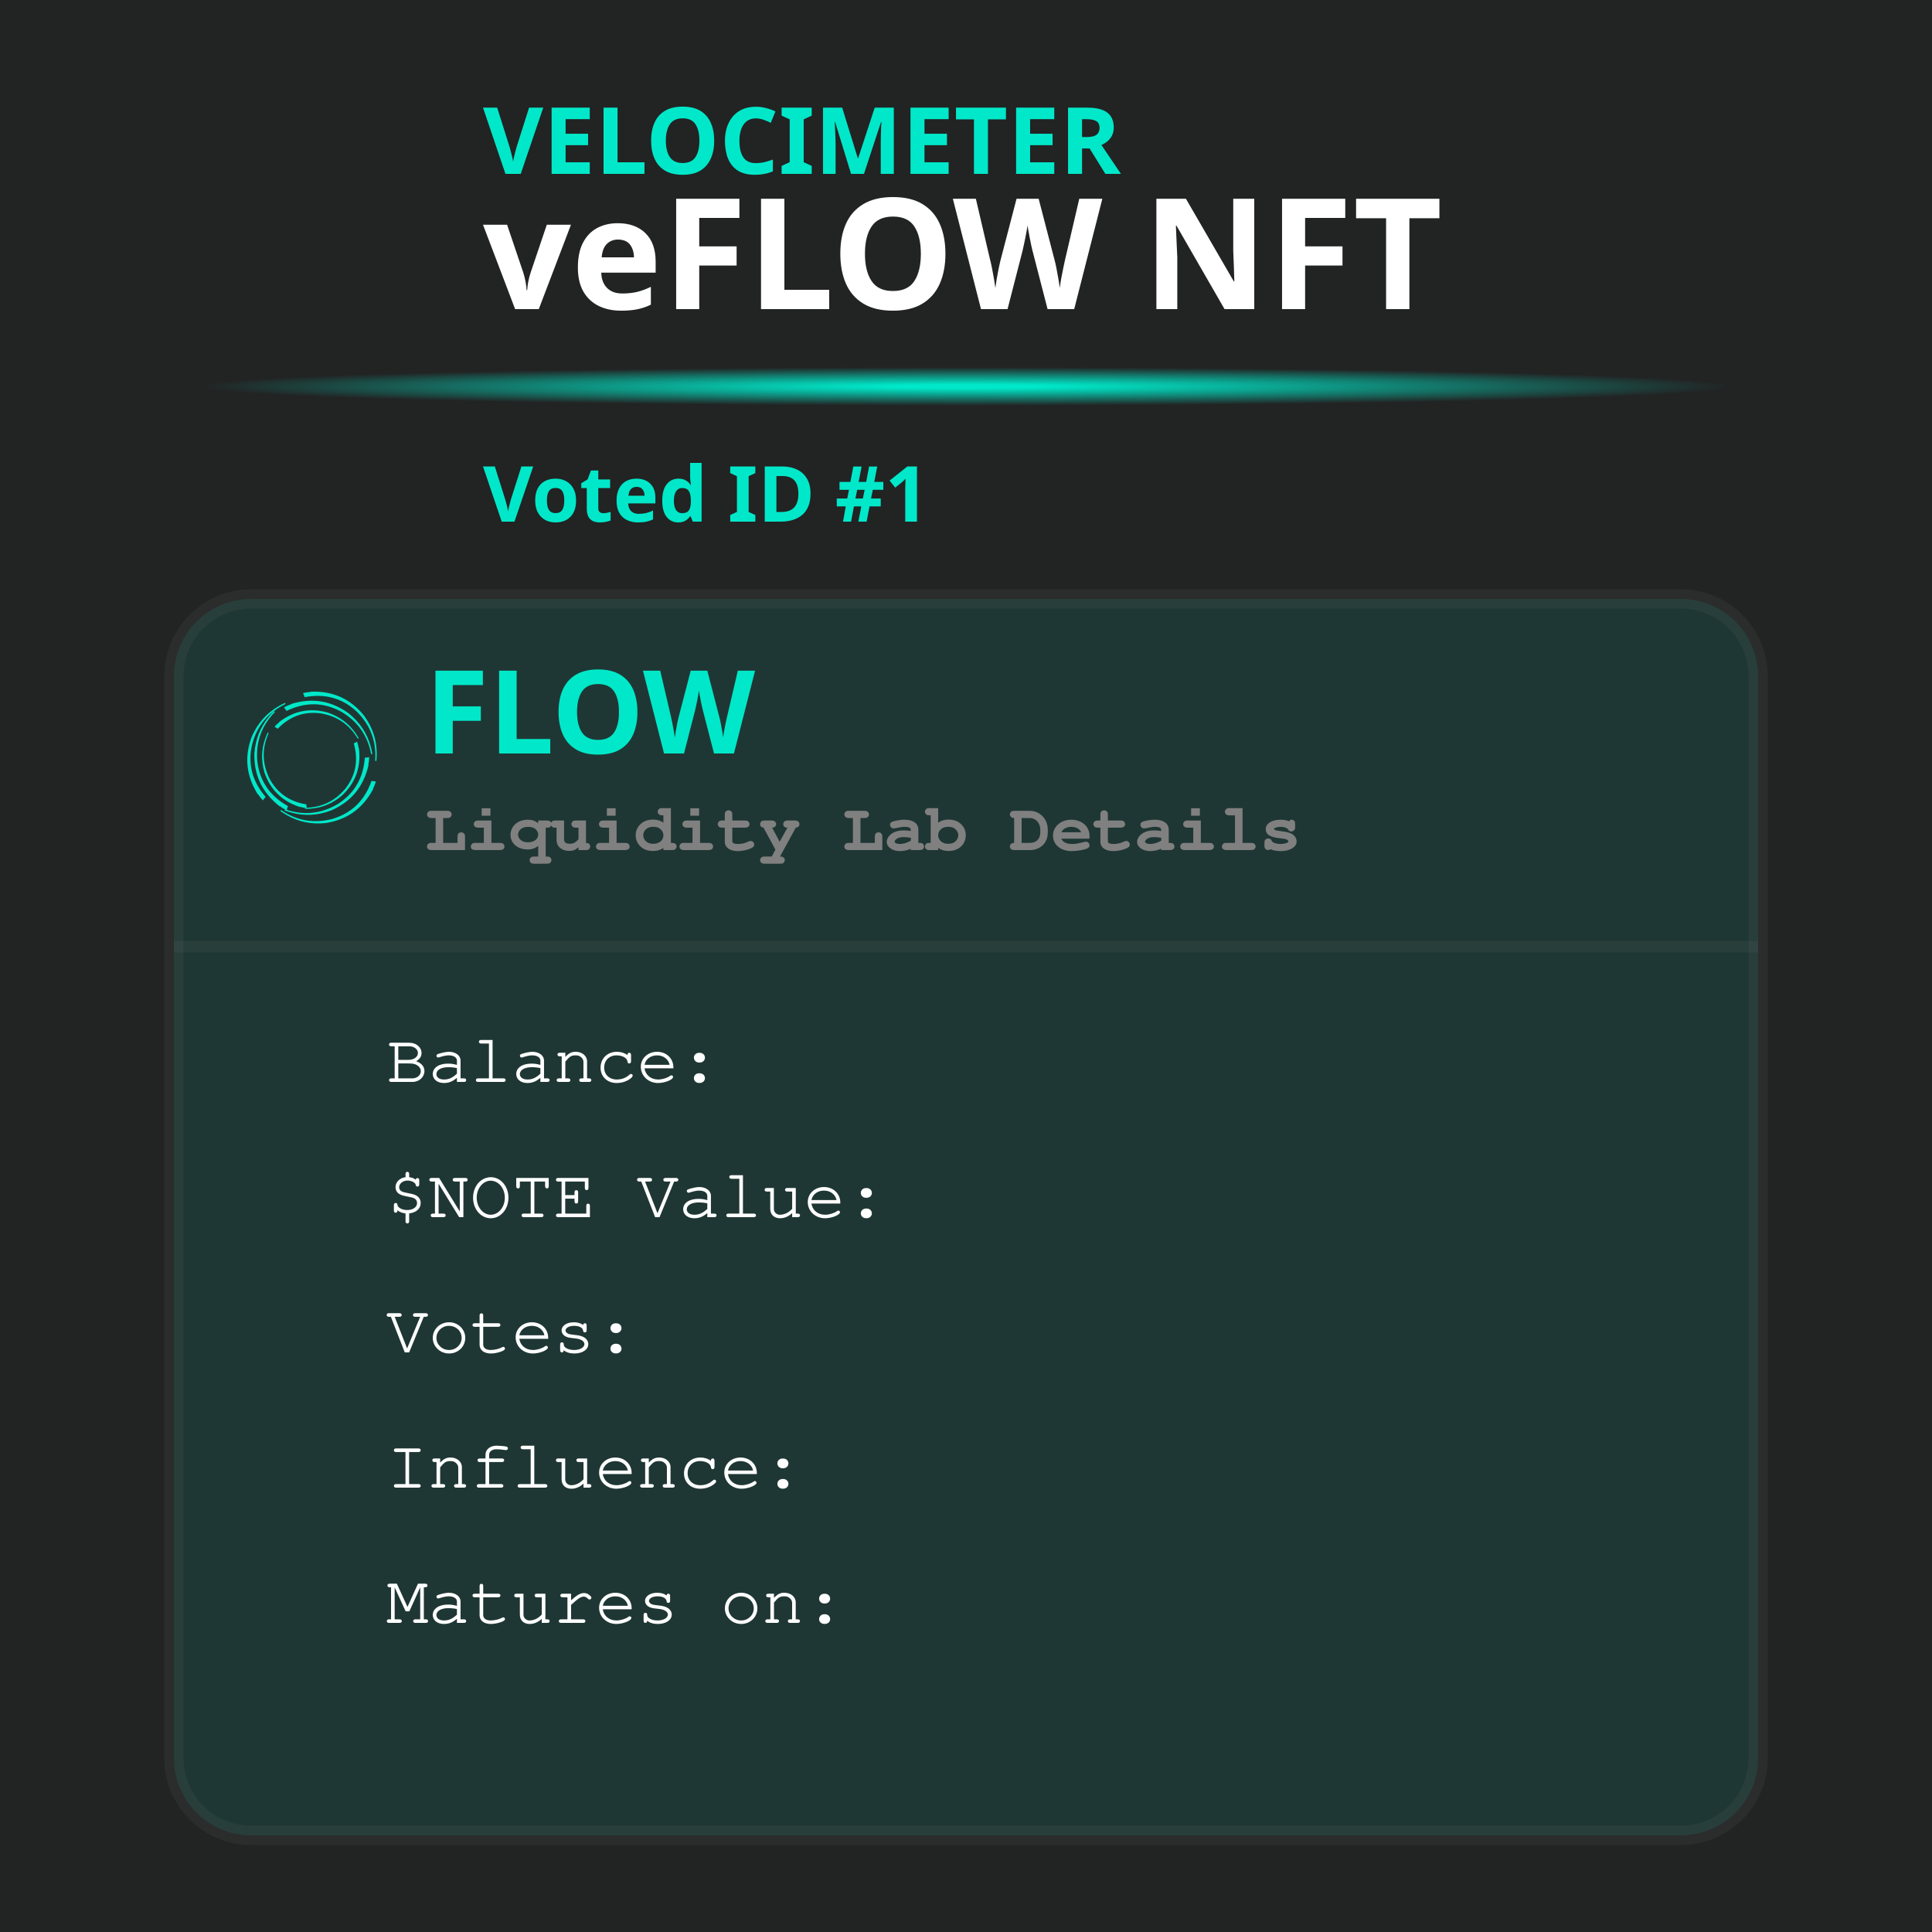
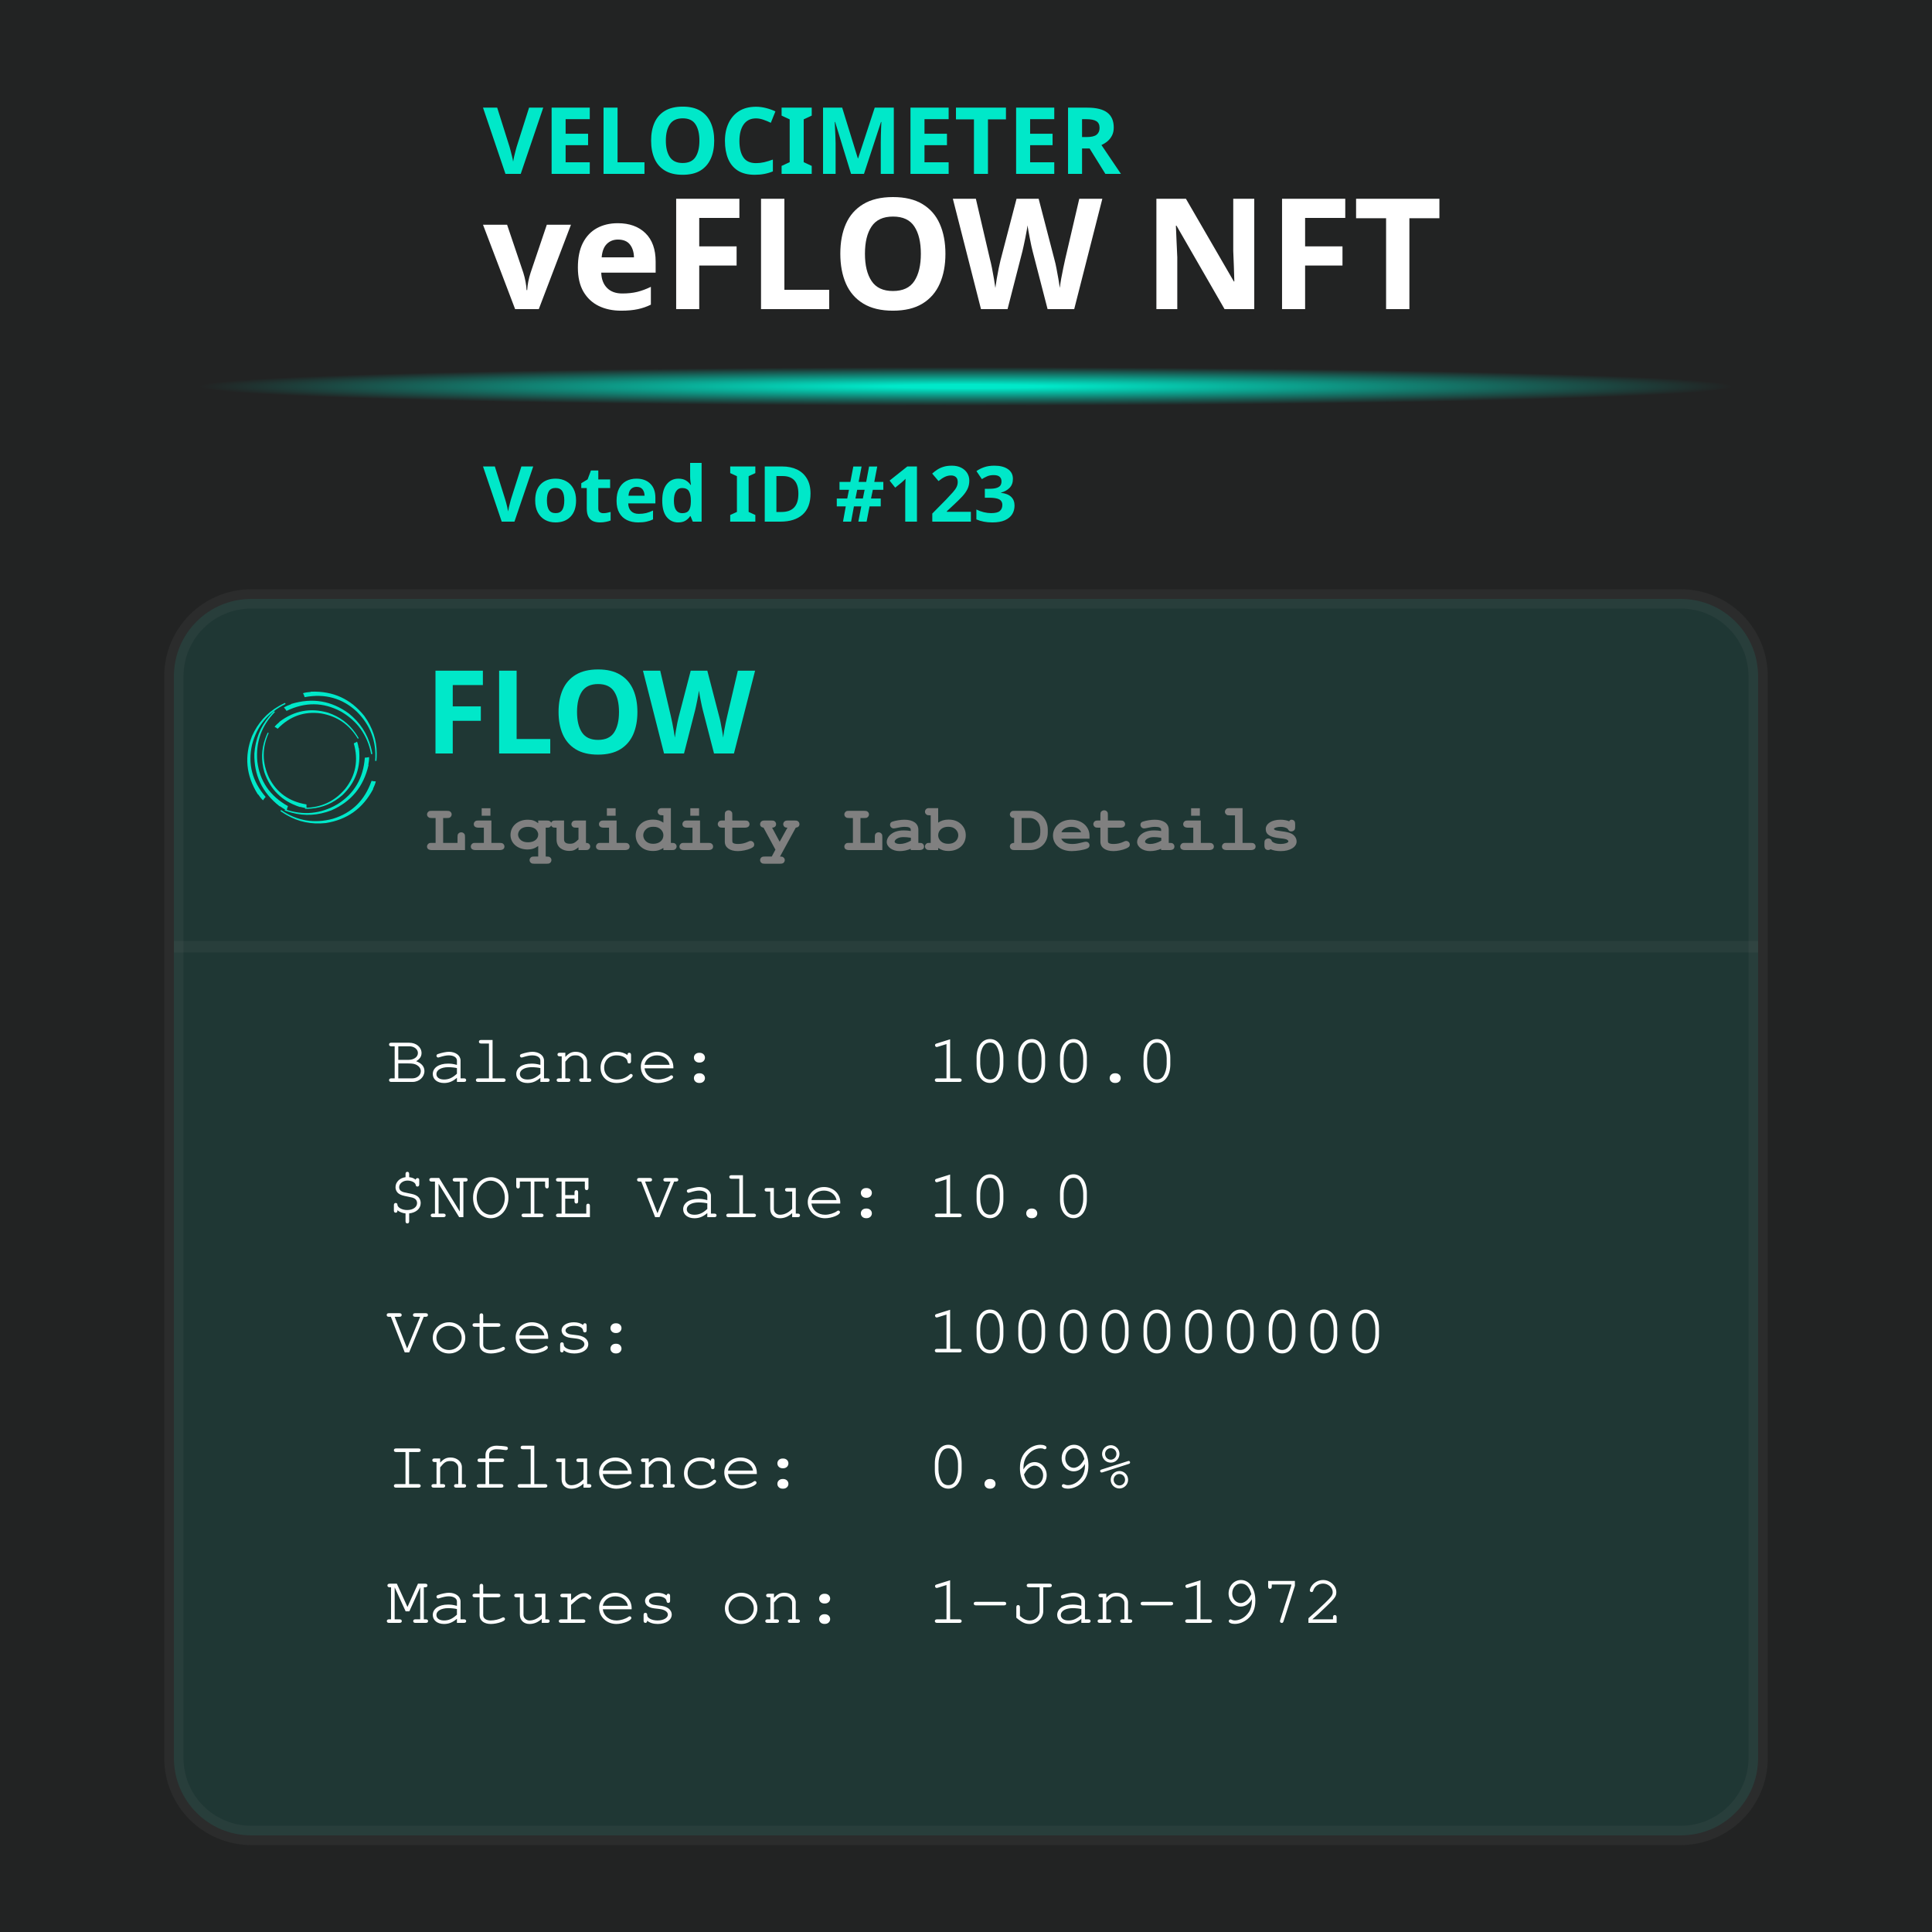
<svg xmlns="http://www.w3.org/2000/svg" version="1.1" viewBox="0 0 500 500" width="500" height="500">
  <defs>
    <radialGradient id="greenGradiant">
      <stop stop-color="#00e8c9" offset="10%" />
      <stop stop-color="#222323" offset="100%" />
    </radialGradient>
  </defs>
  <rect x="0" y="0" width="100%" height="100%" fill="#222323" />
-   <text x="125" y="135" font-family="Lucida Console" fill="#00e8c9" font-size="20px" font-weight="600">Voted ID #1</text>
+   <text x="125" y="135" font-family="Lucida Console" fill="#00e8c9" font-size="20px" font-weight="600">Voted ID #123</text>
  <g>
    <text x="125" y="45" font-family="Lucida Console" fill="#00e8c9" font-size="24px" font-weight="600">VELOCIMETER</text>
    <text x="125" y="80" font-family="Lucida Console" fill="white" font-size="40px" font-weight="600">veFLOW NFT</text>
    <ellipse cx="250" cy="100" rx="200" ry="5" fill="url('#greenGradiant')" />
  </g>
  <rect x="45" y="155" width="410" height="320" rx="20" fill="#00e8c9" fill-opacity="10%" stroke="gray" stroke-width="5" stroke-opacity="10%" />
  <line x1="45" y1="245" x2="455" y2="245" stroke="gray" stroke-width="3" stroke-opacity="10%" />
  <g font-family="Courier" fill="white" font-size="18px">
    <text x="100" y="280">Balance:</text>
    <text x="100" y="315">$NOTE Value:</text>
    <text x="100" y="350">Votes:</text>
    <text x="100" y="385">Influence:</text>
    <text x="100" y="420">Matures on:</text>
+   </g>
+   <g font-family="Courier" fill="white" font-size="18px">
+     <text x="240" y="280">1000.0</text>
+     <text x="240" y="315">10.0</text>
+     <text x="240" y="350">10000000000</text>
+     <text x="240" y="385">0.69%</text>
+     <text x="240" y="420">1-Jan-1972</text>
  </g>
  <g>
    <polygon fill="#00e8c9" points="42,31 53,31 73,50 93,31 104,31 73,85 Z" />
    <polygon fill="#222323" points="58,43 73,52 88,43 73,69 Z" />
  </g>
  <g transform="translate(75 175) scale(2.5)">
    <path d="m2.2 1.6c2.3-0.074 4.1 0.76 5.5 2.5 0.87 1.2 1.3 2.5 1.3 3.9 3e-3 0.26-8e-3 0.51-0.033 0.77h-0.13c0.15-2-0.49-3.7-1.9-5.1-1.5-1.4-3.3-1.9-5.4-1.5-0.041-0.14-0.096-0.28-0.17-0.41 0.25-0.081 0.53-0.11 0.78-0.13z" id="arcLg" fill="#00e8c9" />
    <use href="#arcLg" transform="rotate(120 2.5 8.5)" />
    <use href="#arcLg" transform="rotate(240 2.5 8.5)" />
    <use href="#arcLg" transform="rotate(345 6 10)" />
    <use href="#arcLg" transform="rotate(105 2.5 7.5) translate(0.5 0)" />
    <use href="#arcLg" transform="translate(0 1.25) rotate(220 2.5 7.5)" />
    <g transform="rotate(340 6 7) scale(0.85)">
      <use href="#arcLg" transform="rotate(345 6 10)" />
      <use href="#arcLg" transform="rotate(105 2.5 7.5) translate(0.5 0)" />
      <use href="#arcLg" transform="translate(0 1.25) rotate(220 2.5 7.5)" />
    </g>
  </g>
  <text x="110" y="195" font-family="Lucida Console" fill="#00e8c9" font-size="30px" font-weight="800">FLOW</text>
  <text x="110" y="220" font-family="Courier" fill="gray" font-size="18px" font-weight="800">Liquidity Lab Details</text>
</svg>
